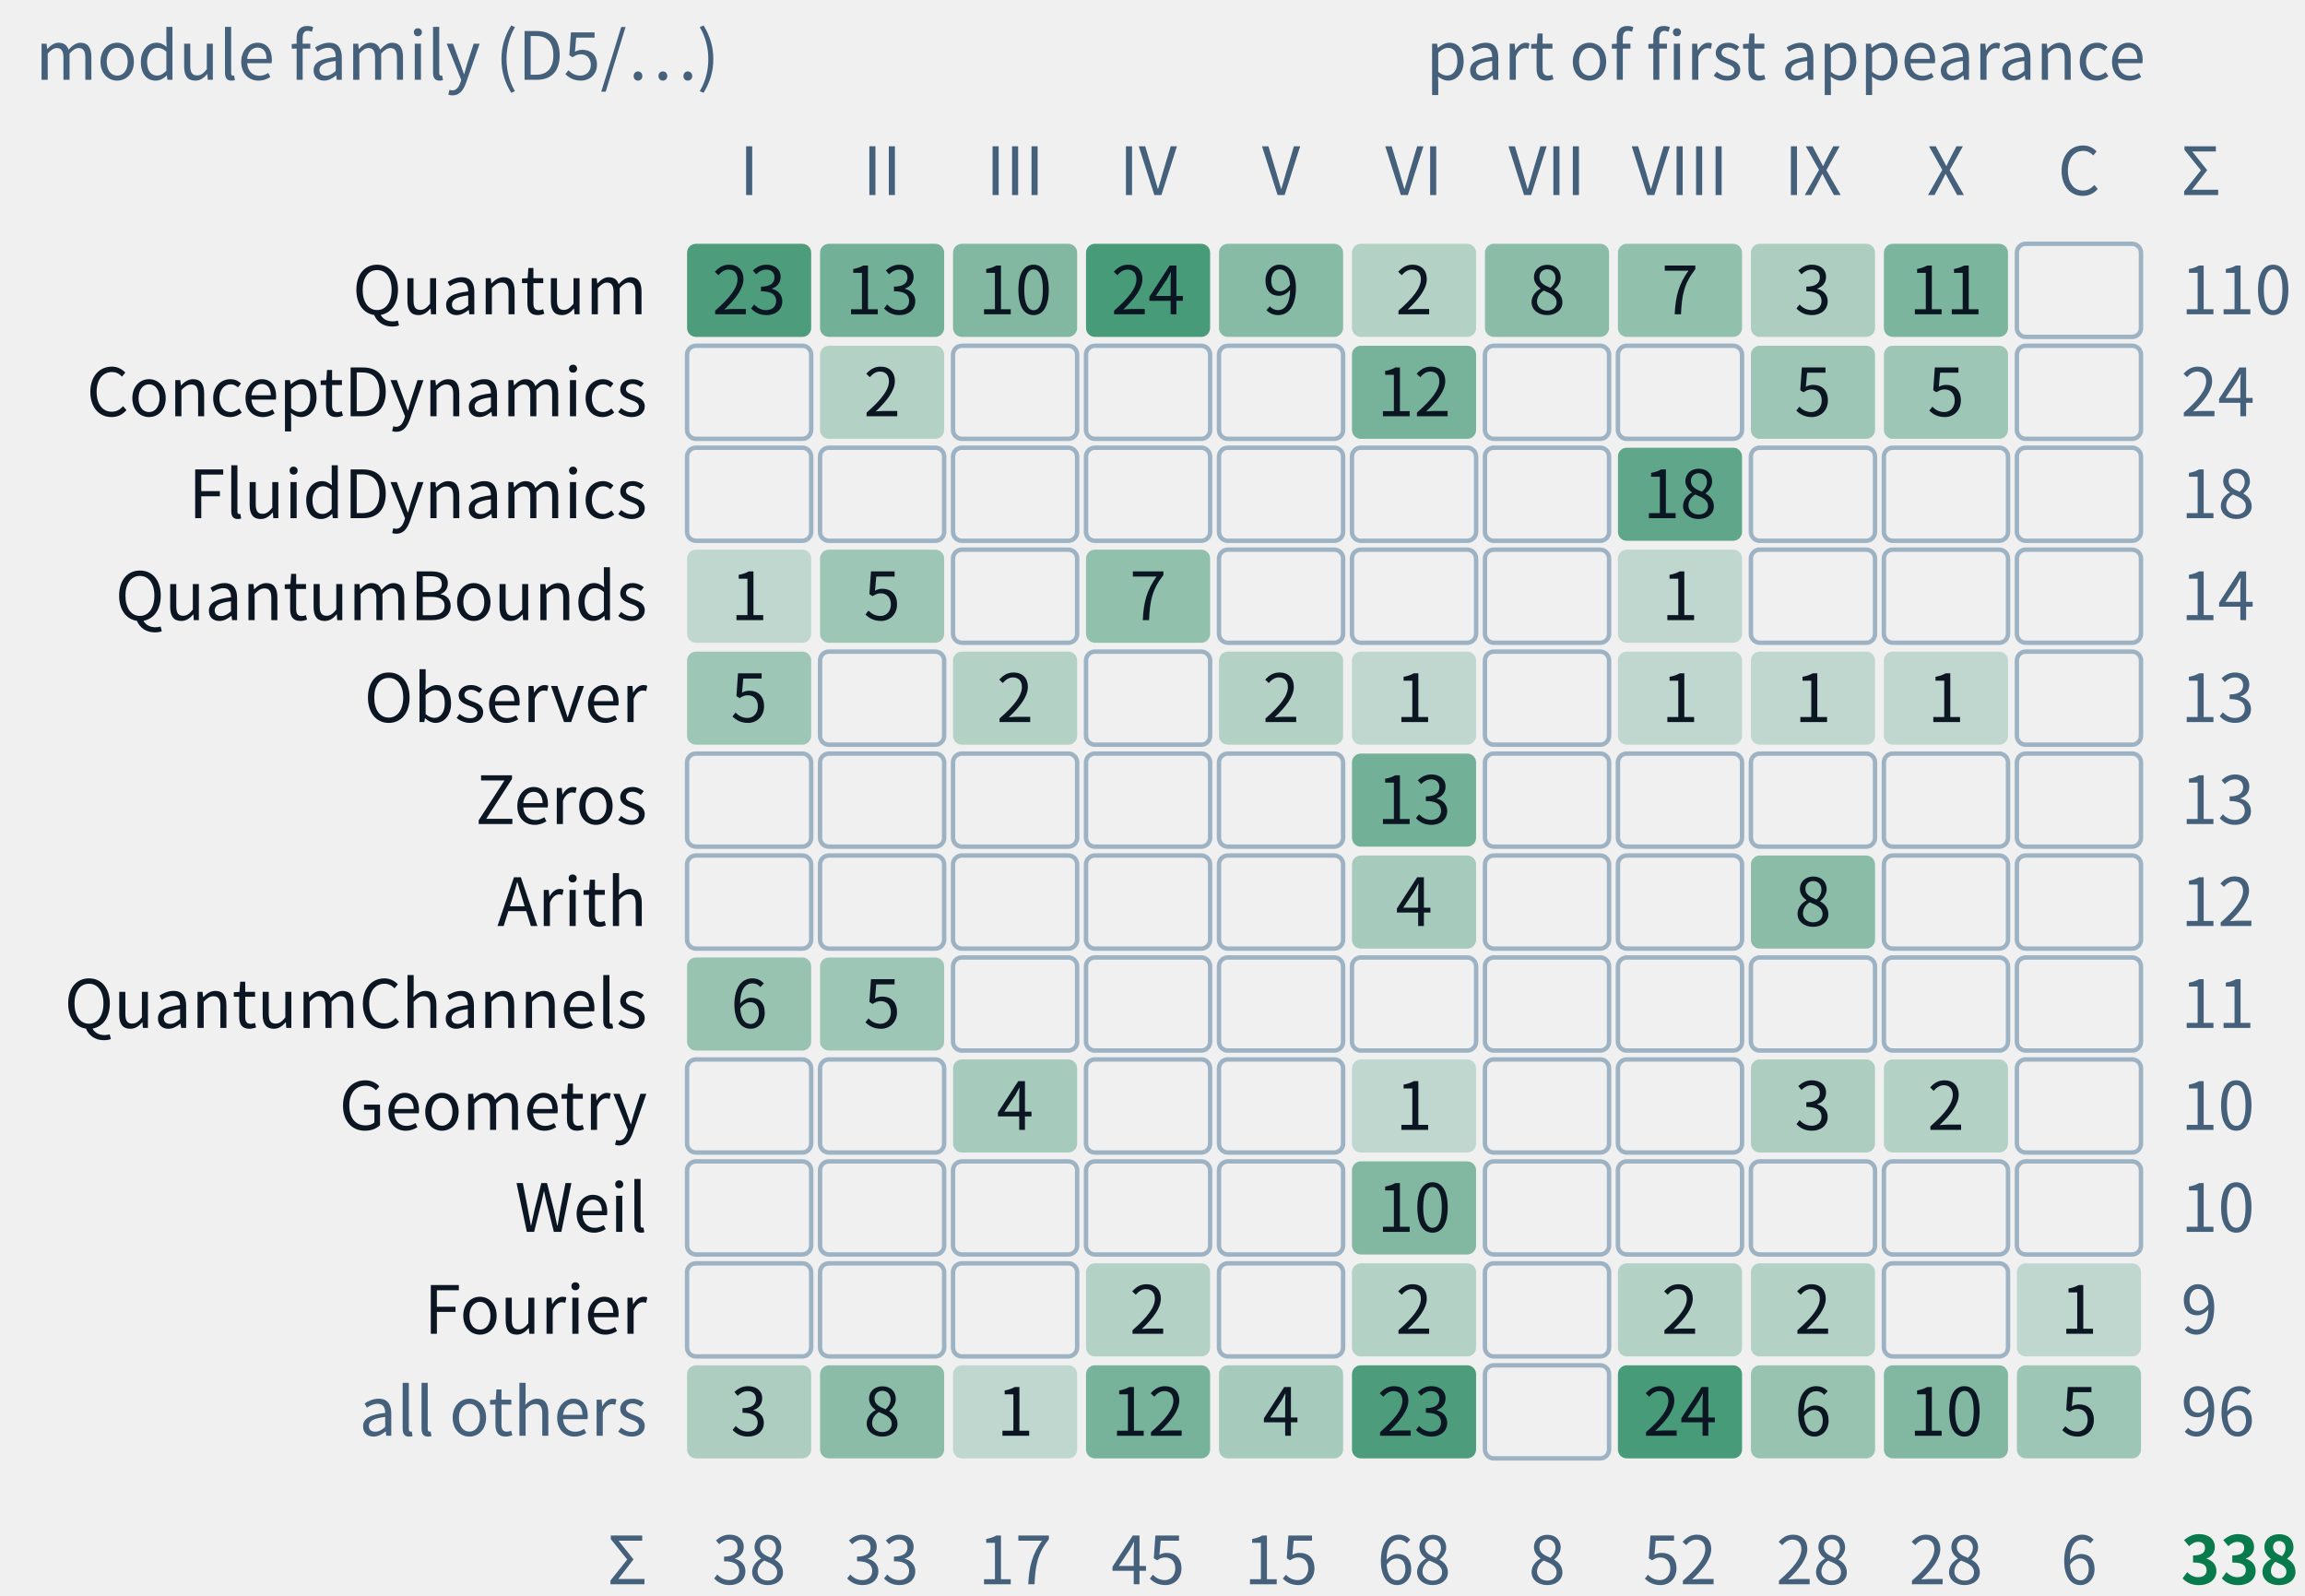
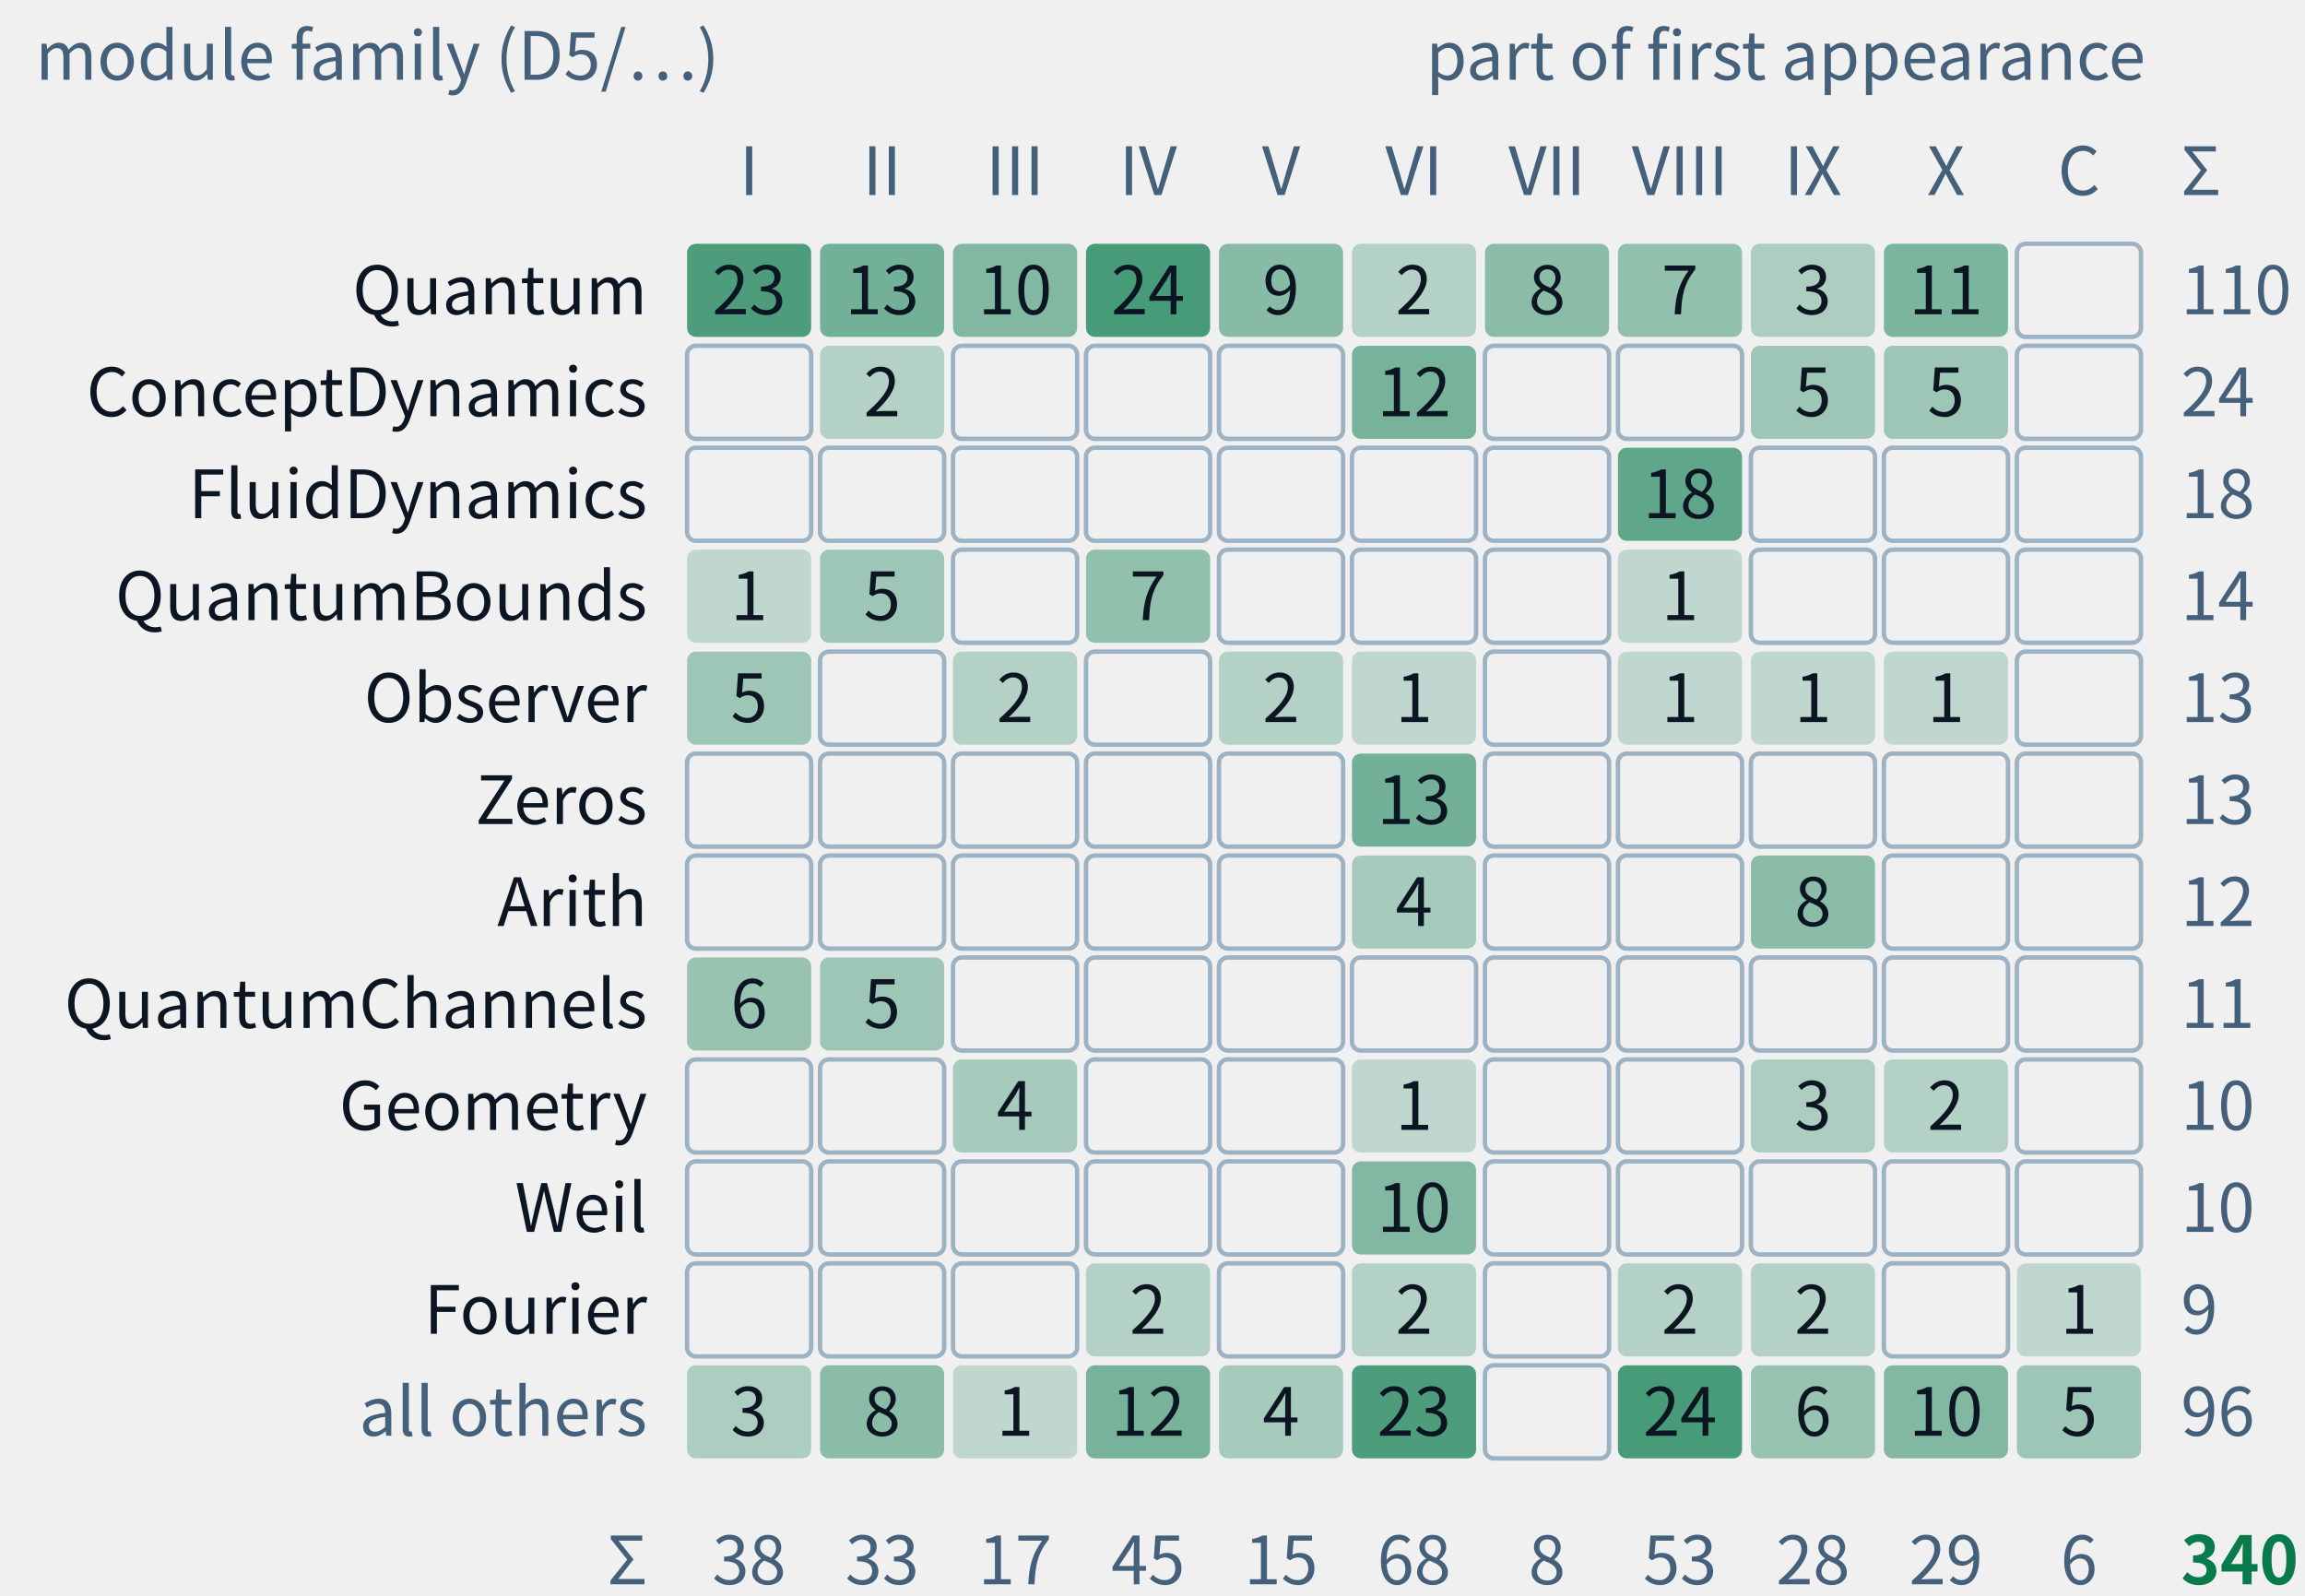
- <svg xmlns="http://www.w3.org/2000/svg" class="tr-fig" data-tr-fig="appc-modules-by-part" data-lang="en" viewBox="0 0 520 360" width="520" height="360" font-family="'Noto Sans SC', 'Noto Sans CJK SC', 'Source Sans 3', 'PingFang SC', 'Microsoft YaHei', system-ui, sans-serif" role="img" aria-label="Counts by module family and part of first appearance. Rows show Quantum, ConceptDynamics, FluidDynamics, QuantumBounds, Observer, Zeros, Arith, QuantumChannels, Geometry, Weil, Fourier and all others; columns show Parts I to X and the coda with appendices. Cells give counts, blanks mean zero; total 338. This is not a proof-dependency graph.">
+ <svg xmlns="http://www.w3.org/2000/svg" class="tr-fig" data-tr-fig="appc-modules-by-part" data-lang="en" viewBox="0 0 520 360" width="520" height="360" font-family="'Noto Sans SC', 'Noto Sans CJK SC', 'Source Sans 3', 'PingFang SC', 'Microsoft YaHei', system-ui, sans-serif" role="img" aria-label="Counts by module family and part of first appearance. Rows show Quantum, ConceptDynamics, FluidDynamics, QuantumBounds, Observer, Zeros, Arith, QuantumChannels, Geometry, Weil, Fourier and all others; columns show Parts I to X and the coda with appendices. Cells give counts, blanks mean zero; total 340. This is not a proof-dependency graph.">
  <style>.ts-ink{stroke:#0b1622}.tf-ink{fill:#0b1622}.ts-dim{stroke:#45607a}.tf-dim{fill:#45607a}.ts-faint{stroke:#9db3c4}.tf-faint{fill:#9db3c4}.ts-edge{stroke:#b9d0dd}.tf-edge{fill:#b9d0dd}.ts-hot{stroke:#5f9bb5}.tf-hot{fill:#5f9bb5}.ts-bg{stroke:#ffffff}.tf-bg{fill:#ffffff}.ts-panel{stroke:#eef5f9}.tf-panel{fill:#eef5f9}.ts-sheet{stroke:#f7fbfd}.tf-sheet{fill:#f7fbfd}.ts-cyan{stroke:#007c8a}.tf-cyan{fill:#007c8a}.ts-magenta{stroke:#b0128f}.tf-magenta{fill:#b0128f}.ts-amber{stroke:#946200}.tf-amber{fill:#946200}.ts-violet{stroke:#5a45c8}.tf-violet{fill:#5a45c8}.ts-ok{stroke:#087a4c}.tf-ok{fill:#087a4c}.ts-warn{stroke:#c21f3a}.tf-warn{fill:#c21f3a}.ts-blue{stroke:#1d5fd0}.tf-blue{fill:#1d5fd0}.ts-orange{stroke:#b85410}.tf-orange{fill:#b85410}.ts-sigma{stroke:#28405a}.tf-sigma{fill:#28405a}@media (prefers-color-scheme:dark){.ts-ink{stroke:#d4efff}.tf-ink{fill:#d4efff}.ts-dim{stroke:#6f8ea5}.tf-dim{fill:#6f8ea5}.ts-faint{stroke:#34506a}.tf-faint{fill:#34506a}.ts-edge{stroke:#143049}.tf-edge{fill:#143049}.ts-hot{stroke:#1f5d7c}.tf-hot{fill:#1f5d7c}.ts-bg{stroke:#03060c}.tf-bg{fill:#03060c}.ts-panel{stroke:#07101b}.tf-panel{fill:#07101b}.ts-sheet{stroke:#050c16}.tf-sheet{fill:#050c16}.ts-cyan{stroke:#19f0ff}.tf-cyan{fill:#19f0ff}.ts-magenta{stroke:#ff2fd0}.tf-magenta{fill:#ff2fd0}.ts-amber{stroke:#ffc83d}.tf-amber{fill:#ffc83d}.ts-violet{stroke:#9d8cff}.tf-violet{fill:#9d8cff}.ts-ok{stroke:#46ffb2}.tf-ok{fill:#46ffb2}.ts-warn{stroke:#ff5064}.tf-warn{fill:#ff5064}.ts-blue{stroke:#2a7bff}.tf-blue{fill:#2a7bff}.ts-orange{stroke:#ff8a3c}.tf-orange{fill:#ff8a3c}.ts-sigma{stroke:#cfe3ff}.tf-sigma{fill:#cfe3ff}}</style>
  <text class="tf-dim" x="8" y="18" font-size="15">module family (D5/…)</text>
  <text class="tf-dim" x="484" y="18" font-size="15" text-anchor="end">part of first appearance</text>
  <text class="tf-dim" x="169" y="44" font-size="15" text-anchor="middle">I</text>
  <text class="tf-dim" x="199" y="44" font-size="15" text-anchor="middle">II</text>
  <text class="tf-dim" x="229" y="44" font-size="15" text-anchor="middle">III</text>
  <text class="tf-dim" x="259" y="44" font-size="15" text-anchor="middle">IV</text>
  <text class="tf-dim" x="289" y="44" font-size="15" text-anchor="middle">V</text>
  <text class="tf-dim" x="319" y="44" font-size="15" text-anchor="middle">VI</text>
  <text class="tf-dim" x="349" y="44" font-size="15" text-anchor="middle">VII</text>
  <text class="tf-dim" x="379" y="44" font-size="15" text-anchor="middle">VIII</text>
  <text class="tf-dim" x="409" y="44" font-size="15" text-anchor="middle">IX</text>
  <text class="tf-dim" x="439" y="44" font-size="15" text-anchor="middle">X</text>
  <text class="tf-dim" x="469" y="44" font-size="15" text-anchor="middle">C</text>
  <text class="tf-ink" x="146" y="70.9" font-size="15" text-anchor="end">Quantum</text>
  <rect x="155" y="55" width="28" height="21" rx="2" class="tf-ok" fill-opacity="0.7" />
  <text class="tf-ink" x="169" y="70.9" font-size="15" text-anchor="middle">23</text>
  <rect x="185" y="55" width="28" height="21" rx="2" class="tf-ok" fill-opacity="0.54" />
  <text class="tf-ink" x="199" y="70.9" font-size="15" text-anchor="middle">13</text>
  <rect x="215" y="55" width="28" height="21" rx="2" class="tf-ok" fill-opacity="0.47" />
  <text class="tf-ink" x="229" y="70.9" font-size="15" text-anchor="middle">10</text>
  <rect x="245" y="55" width="28" height="21" rx="2" class="tf-ok" fill-opacity="0.72" />
  <text class="tf-ink" x="259" y="70.9" font-size="15" text-anchor="middle">24</text>
  <rect x="275" y="55" width="28" height="21" rx="2" class="tf-ok" fill-opacity="0.45" />
  <text class="tf-ink" x="289" y="70.9" font-size="15" text-anchor="middle">9</text>
  <rect x="305" y="55" width="28" height="21" rx="2" class="tf-ok" fill-opacity="0.26" />
  <text class="tf-ink" x="319" y="70.9" font-size="15" text-anchor="middle">2</text>
  <rect x="335" y="55" width="28" height="21" rx="2" class="tf-ok" fill-opacity="0.43" />
  <text class="tf-ink" x="349" y="70.9" font-size="15" text-anchor="middle">8</text>
  <rect x="365" y="55" width="28" height="21" rx="2" class="tf-ok" fill-opacity="0.41" />
  <text class="tf-ink" x="379" y="70.9" font-size="15" text-anchor="middle">7</text>
  <rect x="395" y="55" width="28" height="21" rx="2" class="tf-ok" fill-opacity="0.29" />
  <text class="tf-ink" x="409" y="70.9" font-size="15" text-anchor="middle">3</text>
  <rect x="425" y="55" width="28" height="21" rx="2" class="tf-ok" fill-opacity="0.5" />
  <text class="tf-ink" x="439" y="70.9" font-size="15" text-anchor="middle">11</text>
  <rect x="455" y="55" width="28" height="21" rx="2" class="ts-faint" stroke-width="1" fill="none" />
  <text class="tf-dim" x="492" y="70.9" font-size="15">110</text>
  <text class="tf-ink" x="146" y="93.9" font-size="15" text-anchor="end">ConceptDynamics</text>
  <rect x="155" y="78" width="28" height="21" rx="2" class="ts-faint" stroke-width="1" fill="none" />
  <rect x="185" y="78" width="28" height="21" rx="2" class="tf-ok" fill-opacity="0.26" />
  <text class="tf-ink" x="199" y="93.9" font-size="15" text-anchor="middle">2</text>
  <rect x="215" y="78" width="28" height="21" rx="2" class="ts-faint" stroke-width="1" fill="none" />
  <rect x="245" y="78" width="28" height="21" rx="2" class="ts-faint" stroke-width="1" fill="none" />
  <rect x="275" y="78" width="28" height="21" rx="2" class="ts-faint" stroke-width="1" fill="none" />
  <rect x="305" y="78" width="28" height="21" rx="2" class="tf-ok" fill-opacity="0.52" />
  <text class="tf-ink" x="319" y="93.9" font-size="15" text-anchor="middle">12</text>
  <rect x="335" y="78" width="28" height="21" rx="2" class="ts-faint" stroke-width="1" fill="none" />
  <rect x="365" y="78" width="28" height="21" rx="2" class="ts-faint" stroke-width="1" fill="none" />
  <rect x="395" y="78" width="28" height="21" rx="2" class="tf-ok" fill-opacity="0.35" />
  <text class="tf-ink" x="409" y="93.9" font-size="15" text-anchor="middle">5</text>
  <rect x="425" y="78" width="28" height="21" rx="2" class="tf-ok" fill-opacity="0.35" />
  <text class="tf-ink" x="439" y="93.9" font-size="15" text-anchor="middle">5</text>
  <rect x="455" y="78" width="28" height="21" rx="2" class="ts-faint" stroke-width="1" fill="none" />
  <text class="tf-dim" x="492" y="93.9" font-size="15">24</text>
  <text class="tf-ink" x="146" y="116.9" font-size="15" text-anchor="end">FluidDynamics</text>
  <rect x="155" y="101" width="28" height="21" rx="2" class="ts-faint" stroke-width="1" fill="none" />
  <rect x="185" y="101" width="28" height="21" rx="2" class="ts-faint" stroke-width="1" fill="none" />
  <rect x="215" y="101" width="28" height="21" rx="2" class="ts-faint" stroke-width="1" fill="none" />
  <rect x="245" y="101" width="28" height="21" rx="2" class="ts-faint" stroke-width="1" fill="none" />
  <rect x="275" y="101" width="28" height="21" rx="2" class="ts-faint" stroke-width="1" fill="none" />
  <rect x="305" y="101" width="28" height="21" rx="2" class="ts-faint" stroke-width="1" fill="none" />
  <rect x="335" y="101" width="28" height="21" rx="2" class="ts-faint" stroke-width="1" fill="none" />
  <rect x="365" y="101" width="28" height="21" rx="2" class="tf-ok" fill-opacity="0.62" />
  <text class="tf-ink" x="379" y="116.9" font-size="15" text-anchor="middle">18</text>
  <rect x="395" y="101" width="28" height="21" rx="2" class="ts-faint" stroke-width="1" fill="none" />
  <rect x="425" y="101" width="28" height="21" rx="2" class="ts-faint" stroke-width="1" fill="none" />
  <rect x="455" y="101" width="28" height="21" rx="2" class="ts-faint" stroke-width="1" fill="none" />
  <text class="tf-dim" x="492" y="116.9" font-size="15">18</text>
  <text class="tf-ink" x="146" y="139.9" font-size="15" text-anchor="end">QuantumBounds</text>
  <rect x="155" y="124" width="28" height="21" rx="2" class="tf-ok" fill-opacity="0.21" />
  <text class="tf-ink" x="169" y="139.9" font-size="15" text-anchor="middle">1</text>
  <rect x="185" y="124" width="28" height="21" rx="2" class="tf-ok" fill-opacity="0.35" />
  <text class="tf-ink" x="199" y="139.9" font-size="15" text-anchor="middle">5</text>
  <rect x="215" y="124" width="28" height="21" rx="2" class="ts-faint" stroke-width="1" fill="none" />
  <rect x="245" y="124" width="28" height="21" rx="2" class="tf-ok" fill-opacity="0.41" />
  <text class="tf-ink" x="259" y="139.9" font-size="15" text-anchor="middle">7</text>
  <rect x="275" y="124" width="28" height="21" rx="2" class="ts-faint" stroke-width="1" fill="none" />
  <rect x="305" y="124" width="28" height="21" rx="2" class="ts-faint" stroke-width="1" fill="none" />
  <rect x="335" y="124" width="28" height="21" rx="2" class="ts-faint" stroke-width="1" fill="none" />
  <rect x="365" y="124" width="28" height="21" rx="2" class="tf-ok" fill-opacity="0.21" />
  <text class="tf-ink" x="379" y="139.9" font-size="15" text-anchor="middle">1</text>
  <rect x="395" y="124" width="28" height="21" rx="2" class="ts-faint" stroke-width="1" fill="none" />
  <rect x="425" y="124" width="28" height="21" rx="2" class="ts-faint" stroke-width="1" fill="none" />
  <rect x="455" y="124" width="28" height="21" rx="2" class="ts-faint" stroke-width="1" fill="none" />
  <text class="tf-dim" x="492" y="139.9" font-size="15">14</text>
  <text class="tf-ink" x="146" y="162.9" font-size="15" text-anchor="end">Observer</text>
  <rect x="155" y="147" width="28" height="21" rx="2" class="tf-ok" fill-opacity="0.35" />
  <text class="tf-ink" x="169" y="162.9" font-size="15" text-anchor="middle">5</text>
  <rect x="185" y="147" width="28" height="21" rx="2" class="ts-faint" stroke-width="1" fill="none" />
  <rect x="215" y="147" width="28" height="21" rx="2" class="tf-ok" fill-opacity="0.26" />
  <text class="tf-ink" x="229" y="162.9" font-size="15" text-anchor="middle">2</text>
  <rect x="245" y="147" width="28" height="21" rx="2" class="ts-faint" stroke-width="1" fill="none" />
  <rect x="275" y="147" width="28" height="21" rx="2" class="tf-ok" fill-opacity="0.26" />
  <text class="tf-ink" x="289" y="162.9" font-size="15" text-anchor="middle">2</text>
  <rect x="305" y="147" width="28" height="21" rx="2" class="tf-ok" fill-opacity="0.21" />
  <text class="tf-ink" x="319" y="162.9" font-size="15" text-anchor="middle">1</text>
  <rect x="335" y="147" width="28" height="21" rx="2" class="ts-faint" stroke-width="1" fill="none" />
  <rect x="365" y="147" width="28" height="21" rx="2" class="tf-ok" fill-opacity="0.21" />
  <text class="tf-ink" x="379" y="162.9" font-size="15" text-anchor="middle">1</text>
  <rect x="395" y="147" width="28" height="21" rx="2" class="tf-ok" fill-opacity="0.21" />
  <text class="tf-ink" x="409" y="162.9" font-size="15" text-anchor="middle">1</text>
  <rect x="425" y="147" width="28" height="21" rx="2" class="tf-ok" fill-opacity="0.21" />
  <text class="tf-ink" x="439" y="162.9" font-size="15" text-anchor="middle">1</text>
  <rect x="455" y="147" width="28" height="21" rx="2" class="ts-faint" stroke-width="1" fill="none" />
  <text class="tf-dim" x="492" y="162.9" font-size="15">13</text>
  <text class="tf-ink" x="146" y="185.9" font-size="15" text-anchor="end">Zeros</text>
  <rect x="155" y="170" width="28" height="21" rx="2" class="ts-faint" stroke-width="1" fill="none" />
  <rect x="185" y="170" width="28" height="21" rx="2" class="ts-faint" stroke-width="1" fill="none" />
  <rect x="215" y="170" width="28" height="21" rx="2" class="ts-faint" stroke-width="1" fill="none" />
  <rect x="245" y="170" width="28" height="21" rx="2" class="ts-faint" stroke-width="1" fill="none" />
  <rect x="275" y="170" width="28" height="21" rx="2" class="ts-faint" stroke-width="1" fill="none" />
  <rect x="305" y="170" width="28" height="21" rx="2" class="tf-ok" fill-opacity="0.54" />
  <text class="tf-ink" x="319" y="185.9" font-size="15" text-anchor="middle">13</text>
  <rect x="335" y="170" width="28" height="21" rx="2" class="ts-faint" stroke-width="1" fill="none" />
  <rect x="365" y="170" width="28" height="21" rx="2" class="ts-faint" stroke-width="1" fill="none" />
  <rect x="395" y="170" width="28" height="21" rx="2" class="ts-faint" stroke-width="1" fill="none" />
  <rect x="425" y="170" width="28" height="21" rx="2" class="ts-faint" stroke-width="1" fill="none" />
  <rect x="455" y="170" width="28" height="21" rx="2" class="ts-faint" stroke-width="1" fill="none" />
  <text class="tf-dim" x="492" y="185.9" font-size="15">13</text>
  <text class="tf-ink" x="146" y="208.9" font-size="15" text-anchor="end">Arith</text>
  <rect x="155" y="193" width="28" height="21" rx="2" class="ts-faint" stroke-width="1" fill="none" />
  <rect x="185" y="193" width="28" height="21" rx="2" class="ts-faint" stroke-width="1" fill="none" />
  <rect x="215" y="193" width="28" height="21" rx="2" class="ts-faint" stroke-width="1" fill="none" />
  <rect x="245" y="193" width="28" height="21" rx="2" class="ts-faint" stroke-width="1" fill="none" />
  <rect x="275" y="193" width="28" height="21" rx="2" class="ts-faint" stroke-width="1" fill="none" />
  <rect x="305" y="193" width="28" height="21" rx="2" class="tf-ok" fill-opacity="0.32" />
  <text class="tf-ink" x="319" y="208.9" font-size="15" text-anchor="middle">4</text>
  <rect x="335" y="193" width="28" height="21" rx="2" class="ts-faint" stroke-width="1" fill="none" />
  <rect x="365" y="193" width="28" height="21" rx="2" class="ts-faint" stroke-width="1" fill="none" />
  <rect x="395" y="193" width="28" height="21" rx="2" class="tf-ok" fill-opacity="0.43" />
  <text class="tf-ink" x="409" y="208.9" font-size="15" text-anchor="middle">8</text>
  <rect x="425" y="193" width="28" height="21" rx="2" class="ts-faint" stroke-width="1" fill="none" />
  <rect x="455" y="193" width="28" height="21" rx="2" class="ts-faint" stroke-width="1" fill="none" />
  <text class="tf-dim" x="492" y="208.9" font-size="15">12</text>
  <text class="tf-ink" x="146" y="231.9" font-size="15" text-anchor="end">QuantumChannels</text>
  <rect x="155" y="216" width="28" height="21" rx="2" class="tf-ok" fill-opacity="0.38" />
  <text class="tf-ink" x="169" y="231.9" font-size="15" text-anchor="middle">6</text>
  <rect x="185" y="216" width="28" height="21" rx="2" class="tf-ok" fill-opacity="0.35" />
  <text class="tf-ink" x="199" y="231.9" font-size="15" text-anchor="middle">5</text>
  <rect x="215" y="216" width="28" height="21" rx="2" class="ts-faint" stroke-width="1" fill="none" />
  <rect x="245" y="216" width="28" height="21" rx="2" class="ts-faint" stroke-width="1" fill="none" />
  <rect x="275" y="216" width="28" height="21" rx="2" class="ts-faint" stroke-width="1" fill="none" />
  <rect x="305" y="216" width="28" height="21" rx="2" class="ts-faint" stroke-width="1" fill="none" />
  <rect x="335" y="216" width="28" height="21" rx="2" class="ts-faint" stroke-width="1" fill="none" />
  <rect x="365" y="216" width="28" height="21" rx="2" class="ts-faint" stroke-width="1" fill="none" />
  <rect x="395" y="216" width="28" height="21" rx="2" class="ts-faint" stroke-width="1" fill="none" />
  <rect x="425" y="216" width="28" height="21" rx="2" class="ts-faint" stroke-width="1" fill="none" />
  <rect x="455" y="216" width="28" height="21" rx="2" class="ts-faint" stroke-width="1" fill="none" />
  <text class="tf-dim" x="492" y="231.9" font-size="15">11</text>
  <text class="tf-ink" x="146" y="254.9" font-size="15" text-anchor="end">Geometry</text>
  <rect x="155" y="239" width="28" height="21" rx="2" class="ts-faint" stroke-width="1" fill="none" />
  <rect x="185" y="239" width="28" height="21" rx="2" class="ts-faint" stroke-width="1" fill="none" />
  <rect x="215" y="239" width="28" height="21" rx="2" class="tf-ok" fill-opacity="0.32" />
  <text class="tf-ink" x="229" y="254.9" font-size="15" text-anchor="middle">4</text>
  <rect x="245" y="239" width="28" height="21" rx="2" class="ts-faint" stroke-width="1" fill="none" />
  <rect x="275" y="239" width="28" height="21" rx="2" class="ts-faint" stroke-width="1" fill="none" />
  <rect x="305" y="239" width="28" height="21" rx="2" class="tf-ok" fill-opacity="0.21" />
  <text class="tf-ink" x="319" y="254.9" font-size="15" text-anchor="middle">1</text>
  <rect x="335" y="239" width="28" height="21" rx="2" class="ts-faint" stroke-width="1" fill="none" />
  <rect x="365" y="239" width="28" height="21" rx="2" class="ts-faint" stroke-width="1" fill="none" />
  <rect x="395" y="239" width="28" height="21" rx="2" class="tf-ok" fill-opacity="0.29" />
  <text class="tf-ink" x="409" y="254.9" font-size="15" text-anchor="middle">3</text>
  <rect x="425" y="239" width="28" height="21" rx="2" class="tf-ok" fill-opacity="0.26" />
  <text class="tf-ink" x="439" y="254.9" font-size="15" text-anchor="middle">2</text>
  <rect x="455" y="239" width="28" height="21" rx="2" class="ts-faint" stroke-width="1" fill="none" />
  <text class="tf-dim" x="492" y="254.9" font-size="15">10</text>
  <text class="tf-ink" x="146" y="277.9" font-size="15" text-anchor="end">Weil</text>
  <rect x="155" y="262" width="28" height="21" rx="2" class="ts-faint" stroke-width="1" fill="none" />
  <rect x="185" y="262" width="28" height="21" rx="2" class="ts-faint" stroke-width="1" fill="none" />
  <rect x="215" y="262" width="28" height="21" rx="2" class="ts-faint" stroke-width="1" fill="none" />
  <rect x="245" y="262" width="28" height="21" rx="2" class="ts-faint" stroke-width="1" fill="none" />
  <rect x="275" y="262" width="28" height="21" rx="2" class="ts-faint" stroke-width="1" fill="none" />
  <rect x="305" y="262" width="28" height="21" rx="2" class="tf-ok" fill-opacity="0.47" />
  <text class="tf-ink" x="319" y="277.9" font-size="15" text-anchor="middle">10</text>
  <rect x="335" y="262" width="28" height="21" rx="2" class="ts-faint" stroke-width="1" fill="none" />
  <rect x="365" y="262" width="28" height="21" rx="2" class="ts-faint" stroke-width="1" fill="none" />
  <rect x="395" y="262" width="28" height="21" rx="2" class="ts-faint" stroke-width="1" fill="none" />
  <rect x="425" y="262" width="28" height="21" rx="2" class="ts-faint" stroke-width="1" fill="none" />
  <rect x="455" y="262" width="28" height="21" rx="2" class="ts-faint" stroke-width="1" fill="none" />
  <text class="tf-dim" x="492" y="277.9" font-size="15">10</text>
  <text class="tf-ink" x="146" y="300.9" font-size="15" text-anchor="end">Fourier</text>
  <rect x="155" y="285" width="28" height="21" rx="2" class="ts-faint" stroke-width="1" fill="none" />
  <rect x="185" y="285" width="28" height="21" rx="2" class="ts-faint" stroke-width="1" fill="none" />
  <rect x="215" y="285" width="28" height="21" rx="2" class="ts-faint" stroke-width="1" fill="none" />
  <rect x="245" y="285" width="28" height="21" rx="2" class="tf-ok" fill-opacity="0.26" />
  <text class="tf-ink" x="259" y="300.9" font-size="15" text-anchor="middle">2</text>
  <rect x="275" y="285" width="28" height="21" rx="2" class="ts-faint" stroke-width="1" fill="none" />
  <rect x="305" y="285" width="28" height="21" rx="2" class="tf-ok" fill-opacity="0.26" />
  <text class="tf-ink" x="319" y="300.9" font-size="15" text-anchor="middle">2</text>
  <rect x="335" y="285" width="28" height="21" rx="2" class="ts-faint" stroke-width="1" fill="none" />
  <rect x="365" y="285" width="28" height="21" rx="2" class="tf-ok" fill-opacity="0.26" />
  <text class="tf-ink" x="379" y="300.9" font-size="15" text-anchor="middle">2</text>
  <rect x="395" y="285" width="28" height="21" rx="2" class="tf-ok" fill-opacity="0.26" />
  <text class="tf-ink" x="409" y="300.9" font-size="15" text-anchor="middle">2</text>
  <rect x="425" y="285" width="28" height="21" rx="2" class="ts-faint" stroke-width="1" fill="none" />
  <rect x="455" y="285" width="28" height="21" rx="2" class="tf-ok" fill-opacity="0.21" />
  <text class="tf-ink" x="469" y="300.9" font-size="15" text-anchor="middle">1</text>
  <text class="tf-dim" x="492" y="300.9" font-size="15">9</text>
  <text class="tf-dim" x="146" y="323.9" font-size="15" text-anchor="end">all others</text>
  <rect x="155" y="308" width="28" height="21" rx="2" class="tf-ok" fill-opacity="0.29" />
  <text class="tf-ink" x="169" y="323.9" font-size="15" text-anchor="middle">3</text>
  <rect x="185" y="308" width="28" height="21" rx="2" class="tf-ok" fill-opacity="0.43" />
  <text class="tf-ink" x="199" y="323.9" font-size="15" text-anchor="middle">8</text>
  <rect x="215" y="308" width="28" height="21" rx="2" class="tf-ok" fill-opacity="0.21" />
  <text class="tf-ink" x="229" y="323.9" font-size="15" text-anchor="middle">1</text>
  <rect x="245" y="308" width="28" height="21" rx="2" class="tf-ok" fill-opacity="0.52" />
  <text class="tf-ink" x="259" y="323.9" font-size="15" text-anchor="middle">12</text>
  <rect x="275" y="308" width="28" height="21" rx="2" class="tf-ok" fill-opacity="0.32" />
  <text class="tf-ink" x="289" y="323.9" font-size="15" text-anchor="middle">4</text>
  <rect x="305" y="308" width="28" height="21" rx="2" class="tf-ok" fill-opacity="0.7" />
  <text class="tf-ink" x="319" y="323.9" font-size="15" text-anchor="middle">23</text>
  <rect x="335" y="308" width="28" height="21" rx="2" class="ts-faint" stroke-width="1" fill="none" />
  <rect x="365" y="308" width="28" height="21" rx="2" class="tf-ok" fill-opacity="0.72" />
  <text class="tf-ink" x="379" y="323.9" font-size="15" text-anchor="middle">24</text>
  <rect x="395" y="308" width="28" height="21" rx="2" class="tf-ok" fill-opacity="0.38" />
  <text class="tf-ink" x="409" y="323.9" font-size="15" text-anchor="middle">6</text>
  <rect x="425" y="308" width="28" height="21" rx="2" class="tf-ok" fill-opacity="0.47" />
  <text class="tf-ink" x="439" y="323.9" font-size="15" text-anchor="middle">10</text>
  <rect x="455" y="308" width="28" height="21" rx="2" class="tf-ok" fill-opacity="0.35" />
  <text class="tf-ink" x="469" y="323.9" font-size="15" text-anchor="middle">5</text>
  <text class="tf-dim" x="492" y="323.9" font-size="15">96</text>
  <text class="tf-dim" x="492" y="44" font-size="15">Σ</text>
  <text class="tf-dim" x="146" y="357.4" font-size="15" text-anchor="end">Σ</text>
  <text class="tf-dim" x="169" y="357.4" font-size="15" text-anchor="middle">38</text>
  <text class="tf-dim" x="199" y="357.4" font-size="15" text-anchor="middle">33</text>
  <text class="tf-dim" x="229" y="357.4" font-size="15" text-anchor="middle">17</text>
  <text class="tf-dim" x="259" y="357.4" font-size="15" text-anchor="middle">45</text>
  <text class="tf-dim" x="289" y="357.4" font-size="15" text-anchor="middle">15</text>
  <text class="tf-dim" x="319" y="357.4" font-size="15" text-anchor="middle">68</text>
  <text class="tf-dim" x="349" y="357.4" font-size="15" text-anchor="middle">8</text>
-   <text class="tf-dim" x="379" y="357.4" font-size="15" text-anchor="middle">52</text>
+   <text class="tf-dim" x="379" y="357.4" font-size="15" text-anchor="middle">53</text>
  <text class="tf-dim" x="409" y="357.4" font-size="15" text-anchor="middle">28</text>
-   <text class="tf-dim" x="439" y="357.4" font-size="15" text-anchor="middle">28</text>
+   <text class="tf-dim" x="439" y="357.4" font-size="15" text-anchor="middle">29</text>
  <text class="tf-dim" x="469" y="357.4" font-size="15" text-anchor="middle">6</text>
-   <text class="tf-ok" x="492" y="357.4" font-size="15" font-weight="600">338</text>
+   <text class="tf-ok" x="492" y="357.4" font-size="15" font-weight="600">340</text>
</svg>
